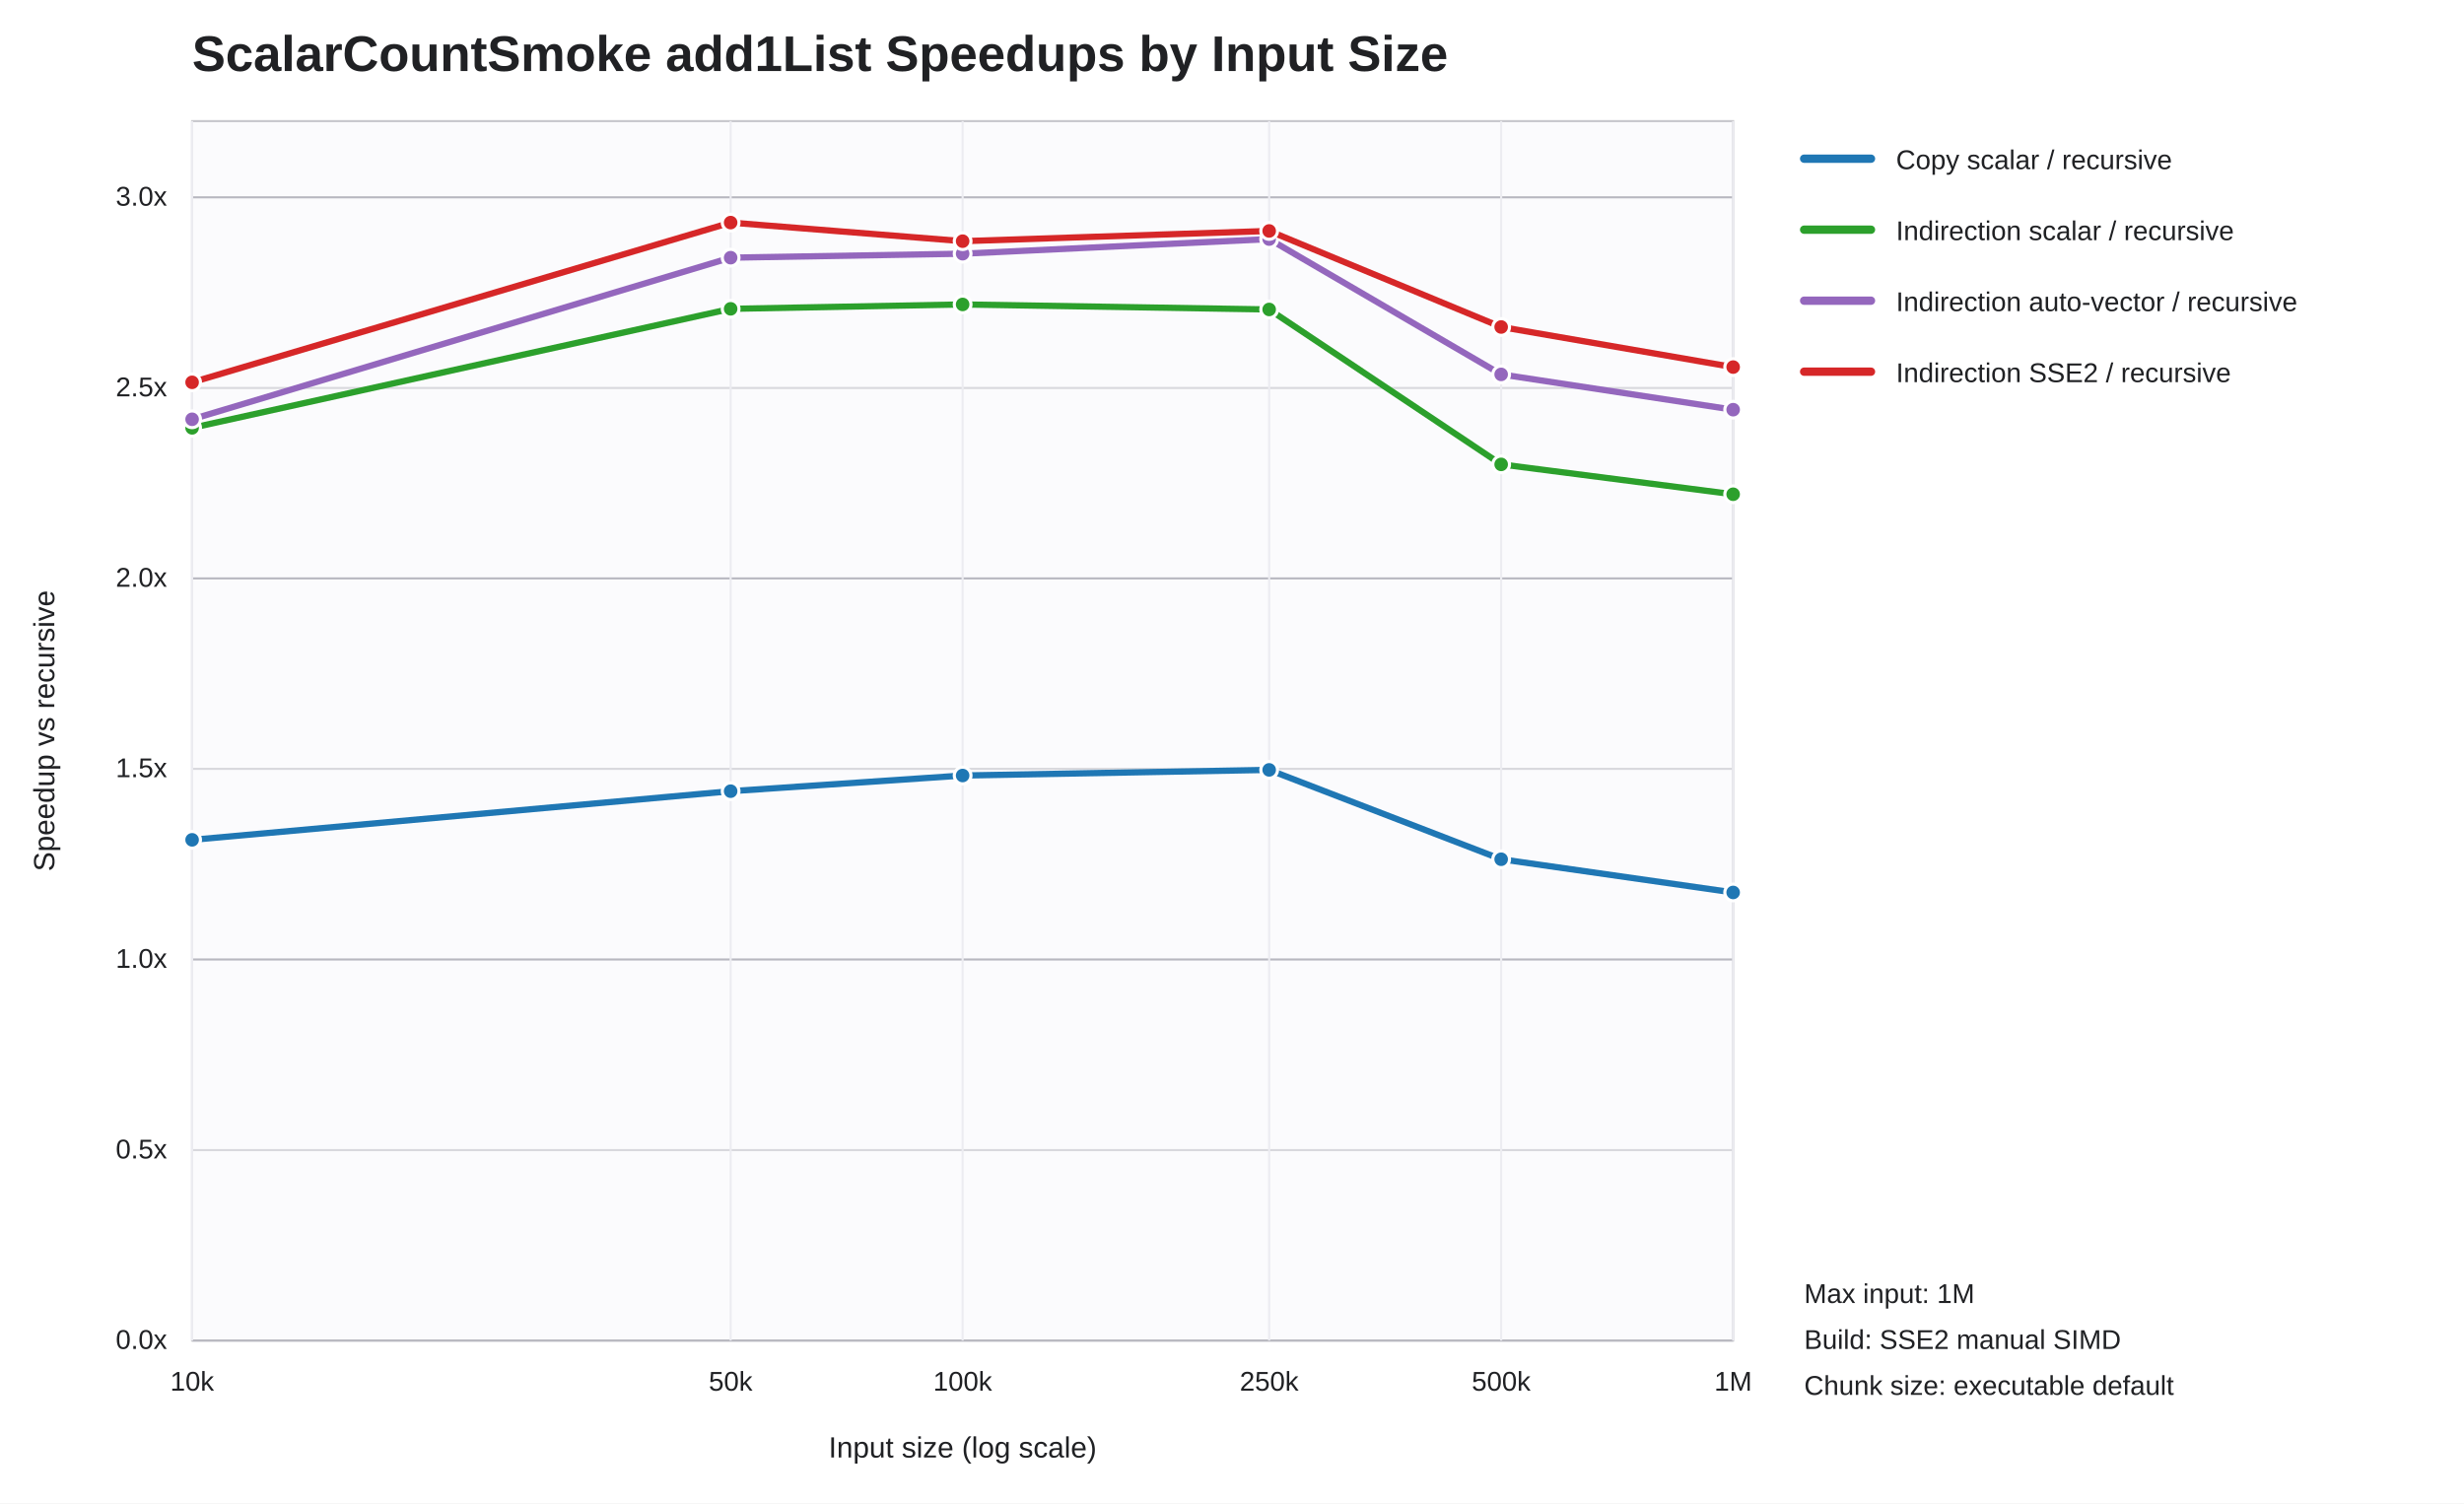
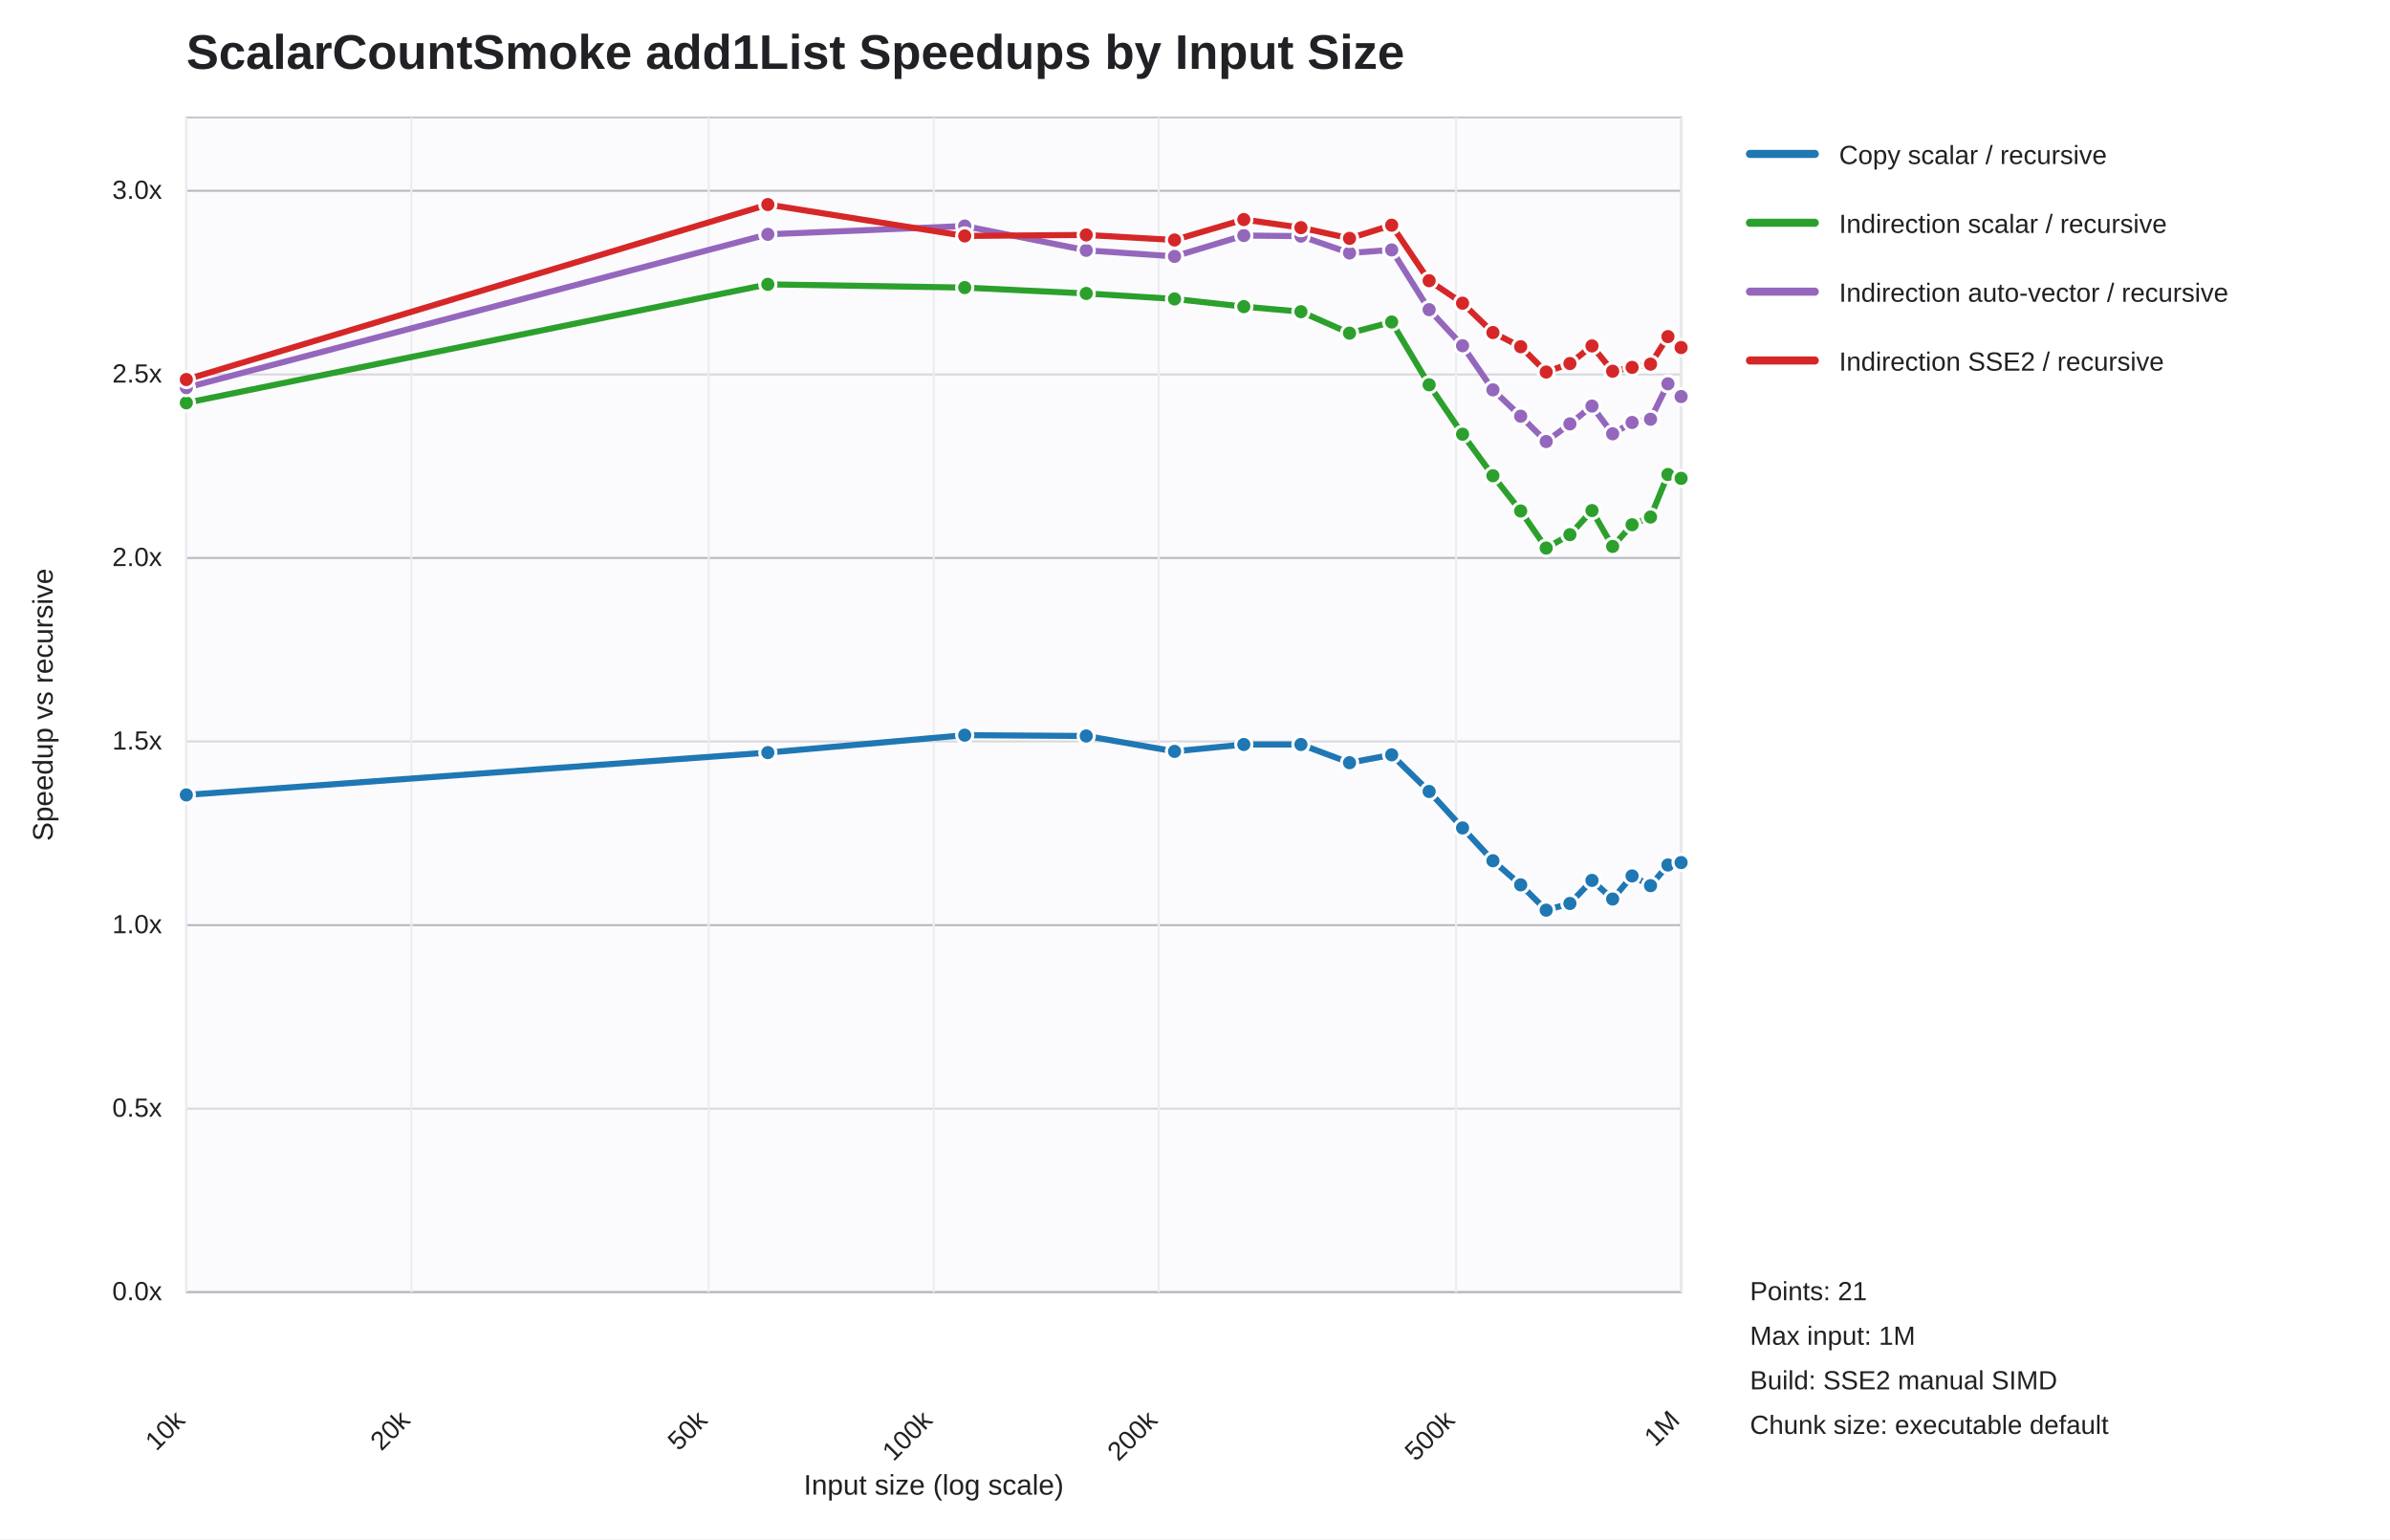
- <svg xmlns="http://www.w3.org/2000/svg" width="1180" height="720" viewBox="0 0 1180 720">
+ <svg xmlns="http://www.w3.org/2000/svg" width="1180" height="760" viewBox="0 0 1180 760">
  <rect width="100%" height="100%" fill="white" />
  <style>text{font-family:Arial,Helvetica,sans-serif;fill:#202124} .small{font-size:13px} .axis{font-size:14px} .title{font-size:24px;font-weight:700}</style>
  <text x="92" y="34" class="title">ScalarCountSmoke add1List Speedups by Input Size</text>
-   <rect x="92" y="58" width="738" height="584" fill="#fbfbfd" stroke="#c7c7cc" />
-   <line x1="92" y1="642.0" x2="830" y2="642.0" stroke="#b8b8c0" stroke-width="1" />
-   <text x="80" y="646.0" text-anchor="end" class="small">0.0x</text>
-   <line x1="92" y1="550.8" x2="830" y2="550.8" stroke="#d8d8dd" stroke-width="1" />
-   <text x="80" y="554.8" text-anchor="end" class="small">0.5x</text>
-   <line x1="92" y1="459.5" x2="830" y2="459.5" stroke="#b8b8c0" stroke-width="1" />
-   <text x="80" y="463.5" text-anchor="end" class="small">1.0x</text>
-   <line x1="92" y1="368.2" x2="830" y2="368.2" stroke="#d8d8dd" stroke-width="1" />
-   <text x="80" y="372.2" text-anchor="end" class="small">1.5x</text>
-   <line x1="92" y1="277.0" x2="830" y2="277.0" stroke="#b8b8c0" stroke-width="1" />
-   <text x="80" y="281.0" text-anchor="end" class="small">2.0x</text>
-   <line x1="92" y1="185.8" x2="830" y2="185.8" stroke="#d8d8dd" stroke-width="1" />
-   <text x="80" y="189.8" text-anchor="end" class="small">2.5x</text>
-   <line x1="92" y1="94.5" x2="830" y2="94.5" stroke="#b8b8c0" stroke-width="1" />
-   <text x="80" y="98.5" text-anchor="end" class="small">3.0x</text>
-   <line x1="92.0" y1="58" x2="92.0" y2="642" stroke="#ececf1" stroke-width="1" />
-   <text x="92.0" y="666" text-anchor="middle" class="small">10k</text>
-   <line x1="349.9" y1="58" x2="349.9" y2="642" stroke="#ececf1" stroke-width="1" />
-   <text x="349.9" y="666" text-anchor="middle" class="small">50k</text>
-   <line x1="461.0" y1="58" x2="461.0" y2="642" stroke="#ececf1" stroke-width="1" />
-   <text x="461.0" y="666" text-anchor="middle" class="small">100k</text>
-   <line x1="607.8" y1="58" x2="607.8" y2="642" stroke="#ececf1" stroke-width="1" />
-   <text x="607.8" y="666" text-anchor="middle" class="small">250k</text>
-   <line x1="718.9" y1="58" x2="718.9" y2="642" stroke="#ececf1" stroke-width="1" />
-   <text x="718.9" y="666" text-anchor="middle" class="small">500k</text>
-   <line x1="830.0" y1="58" x2="830.0" y2="642" stroke="#ececf1" stroke-width="1" />
-   <text x="830.0" y="666" text-anchor="middle" class="small">1M</text>
-   <text x="461.0" y="698" text-anchor="middle" class="axis">Input size (log scale)</text>
-   <text x="26" y="350.0" text-anchor="middle" class="axis" transform="rotate(-90 26 350.0)">Speedup vs recursive</text>
-   <polyline points="92.0,402.2 349.9,378.9 461.0,371.4 607.8,368.7 718.9,411.5 830.0,427.4" fill="none" stroke="#1f77b4" stroke-width="3" stroke-linejoin="round" stroke-linecap="round" />
-   <circle cx="92.0" cy="402.2" r="4" fill="#1f77b4" stroke="white" stroke-width="1.5" />
-   <circle cx="349.9" cy="378.9" r="4" fill="#1f77b4" stroke="white" stroke-width="1.5" />
-   <circle cx="461.0" cy="371.4" r="4" fill="#1f77b4" stroke="white" stroke-width="1.5" />
-   <circle cx="607.8" cy="368.7" r="4" fill="#1f77b4" stroke="white" stroke-width="1.5" />
-   <circle cx="718.9" cy="411.5" r="4" fill="#1f77b4" stroke="white" stroke-width="1.5" />
-   <circle cx="830.0" cy="427.4" r="4" fill="#1f77b4" stroke="white" stroke-width="1.5" />
-   <polyline points="92.0,204.9 349.9,147.9 461.0,145.8 607.8,148.2 718.9,222.4 830.0,236.7" fill="none" stroke="#2ca02c" stroke-width="3" stroke-linejoin="round" stroke-linecap="round" />
-   <circle cx="92.0" cy="204.9" r="4" fill="#2ca02c" stroke="white" stroke-width="1.5" />
-   <circle cx="349.9" cy="147.9" r="4" fill="#2ca02c" stroke="white" stroke-width="1.5" />
-   <circle cx="461.0" cy="145.8" r="4" fill="#2ca02c" stroke="white" stroke-width="1.5" />
-   <circle cx="607.8" cy="148.2" r="4" fill="#2ca02c" stroke="white" stroke-width="1.5" />
-   <circle cx="718.9" cy="222.4" r="4" fill="#2ca02c" stroke="white" stroke-width="1.5" />
-   <circle cx="830.0" cy="236.7" r="4" fill="#2ca02c" stroke="white" stroke-width="1.5" />
-   <polyline points="92.0,200.8 349.9,123.4 461.0,121.5 607.8,114.5 718.9,179.3 830.0,196.2" fill="none" stroke="#9467bd" stroke-width="3" stroke-linejoin="round" stroke-linecap="round" />
-   <circle cx="92.0" cy="200.8" r="4" fill="#9467bd" stroke="white" stroke-width="1.5" />
-   <circle cx="349.9" cy="123.4" r="4" fill="#9467bd" stroke="white" stroke-width="1.5" />
-   <circle cx="461.0" cy="121.5" r="4" fill="#9467bd" stroke="white" stroke-width="1.5" />
-   <circle cx="607.8" cy="114.5" r="4" fill="#9467bd" stroke="white" stroke-width="1.5" />
-   <circle cx="718.9" cy="179.3" r="4" fill="#9467bd" stroke="white" stroke-width="1.5" />
-   <circle cx="830.0" cy="196.2" r="4" fill="#9467bd" stroke="white" stroke-width="1.5" />
-   <polyline points="92.0,183.1 349.9,106.6 461.0,115.5 607.8,110.6 718.9,156.6 830.0,175.8" fill="none" stroke="#d62728" stroke-width="3" stroke-linejoin="round" stroke-linecap="round" />
-   <circle cx="92.0" cy="183.1" r="4" fill="#d62728" stroke="white" stroke-width="1.5" />
-   <circle cx="349.9" cy="106.6" r="4" fill="#d62728" stroke="white" stroke-width="1.5" />
-   <circle cx="461.0" cy="115.5" r="4" fill="#d62728" stroke="white" stroke-width="1.5" />
-   <circle cx="607.8" cy="110.6" r="4" fill="#d62728" stroke="white" stroke-width="1.5" />
-   <circle cx="718.9" cy="156.6" r="4" fill="#d62728" stroke="white" stroke-width="1.5" />
-   <circle cx="830.0" cy="175.8" r="4" fill="#d62728" stroke="white" stroke-width="1.5" />
+   <rect x="92" y="58" width="738" height="580" fill="#fbfbfd" stroke="#c7c7cc" />
+   <line x1="92" y1="638.0" x2="830" y2="638.0" stroke="#b8b8c0" stroke-width="1" />
+   <text x="80" y="642.0" text-anchor="end" class="small">0.0x</text>
+   <line x1="92" y1="547.4" x2="830" y2="547.4" stroke="#d8d8dd" stroke-width="1" />
+   <text x="80" y="551.4" text-anchor="end" class="small">0.5x</text>
+   <line x1="92" y1="456.8" x2="830" y2="456.8" stroke="#b8b8c0" stroke-width="1" />
+   <text x="80" y="460.8" text-anchor="end" class="small">1.0x</text>
+   <line x1="92" y1="366.1" x2="830" y2="366.1" stroke="#d8d8dd" stroke-width="1" />
+   <text x="80" y="370.1" text-anchor="end" class="small">1.5x</text>
+   <line x1="92" y1="275.5" x2="830" y2="275.5" stroke="#b8b8c0" stroke-width="1" />
+   <text x="80" y="279.5" text-anchor="end" class="small">2.0x</text>
+   <line x1="92" y1="184.9" x2="830" y2="184.9" stroke="#d8d8dd" stroke-width="1" />
+   <text x="80" y="188.9" text-anchor="end" class="small">2.5x</text>
+   <line x1="92" y1="94.2" x2="830" y2="94.2" stroke="#b8b8c0" stroke-width="1" />
+   <text x="80" y="98.2" text-anchor="end" class="small">3.0x</text>
+   <line x1="92.0" y1="58" x2="92.0" y2="638" stroke="#ececf1" stroke-width="1" />
+   <text x="92.0" y="702.0" text-anchor="end" class="small" transform="rotate(-45 92.0 702.0)">10k</text>
+   <line x1="203.1" y1="58" x2="203.1" y2="638" stroke="#ececf1" stroke-width="1" />
+   <text x="203.1" y="702.0" text-anchor="end" class="small" transform="rotate(-45 203.1 702.0)">20k</text>
+   <line x1="349.9" y1="58" x2="349.9" y2="638" stroke="#ececf1" stroke-width="1" />
+   <text x="349.9" y="702.0" text-anchor="end" class="small" transform="rotate(-45 349.9 702.0)">50k</text>
+   <line x1="461.0" y1="58" x2="461.0" y2="638" stroke="#ececf1" stroke-width="1" />
+   <text x="461.0" y="702.0" text-anchor="end" class="small" transform="rotate(-45 461.0 702.0)">100k</text>
+   <line x1="572.1" y1="58" x2="572.1" y2="638" stroke="#ececf1" stroke-width="1" />
+   <text x="572.1" y="702.0" text-anchor="end" class="small" transform="rotate(-45 572.1 702.0)">200k</text>
+   <line x1="718.9" y1="58" x2="718.9" y2="638" stroke="#ececf1" stroke-width="1" />
+   <text x="718.9" y="702.0" text-anchor="end" class="small" transform="rotate(-45 718.9 702.0)">500k</text>
+   <line x1="830.0" y1="58" x2="830.0" y2="638" stroke="#ececf1" stroke-width="1" />
+   <text x="830.0" y="702.0" text-anchor="end" class="small" transform="rotate(-45 830.0 702.0)">1M</text>
+   <text x="461.0" y="738" text-anchor="middle" class="axis">Input size (log scale)</text>
+   <text x="26" y="348.0" text-anchor="middle" class="axis" transform="rotate(-90 26 348.0)">Speedup vs recursive</text>
+   <polyline points="92.0,392.5 379.1,371.6 476.3,363.0 536.3,363.4 579.9,371.0 614.1,367.6 642.3,367.6 666.3,376.6 687.1,372.7 705.6,390.8 722.1,408.8 737.1,425.0 750.8,436.9 763.4,449.4 775.1,446.1 786.0,434.7 796.2,443.9 805.8,432.5 814.9,437.3 823.5,427.1 830.0,425.9" fill="none" stroke="#1f77b4" stroke-width="3" stroke-linejoin="round" stroke-linecap="round" />
+   <circle cx="92.0" cy="392.5" r="4" fill="#1f77b4" stroke="white" stroke-width="1.5" />
+   <circle cx="379.1" cy="371.6" r="4" fill="#1f77b4" stroke="white" stroke-width="1.5" />
+   <circle cx="476.3" cy="363.0" r="4" fill="#1f77b4" stroke="white" stroke-width="1.5" />
+   <circle cx="536.3" cy="363.4" r="4" fill="#1f77b4" stroke="white" stroke-width="1.5" />
+   <circle cx="579.9" cy="371.0" r="4" fill="#1f77b4" stroke="white" stroke-width="1.5" />
+   <circle cx="614.1" cy="367.6" r="4" fill="#1f77b4" stroke="white" stroke-width="1.5" />
+   <circle cx="642.3" cy="367.6" r="4" fill="#1f77b4" stroke="white" stroke-width="1.5" />
+   <circle cx="666.3" cy="376.6" r="4" fill="#1f77b4" stroke="white" stroke-width="1.5" />
+   <circle cx="687.1" cy="372.7" r="4" fill="#1f77b4" stroke="white" stroke-width="1.5" />
+   <circle cx="705.6" cy="390.8" r="4" fill="#1f77b4" stroke="white" stroke-width="1.5" />
+   <circle cx="722.1" cy="408.8" r="4" fill="#1f77b4" stroke="white" stroke-width="1.5" />
+   <circle cx="737.1" cy="425.0" r="4" fill="#1f77b4" stroke="white" stroke-width="1.5" />
+   <circle cx="750.8" cy="436.9" r="4" fill="#1f77b4" stroke="white" stroke-width="1.5" />
+   <circle cx="763.4" cy="449.4" r="4" fill="#1f77b4" stroke="white" stroke-width="1.5" />
+   <circle cx="775.1" cy="446.1" r="4" fill="#1f77b4" stroke="white" stroke-width="1.5" />
+   <circle cx="786.0" cy="434.7" r="4" fill="#1f77b4" stroke="white" stroke-width="1.5" />
+   <circle cx="796.2" cy="443.9" r="4" fill="#1f77b4" stroke="white" stroke-width="1.5" />
+   <circle cx="805.8" cy="432.5" r="4" fill="#1f77b4" stroke="white" stroke-width="1.5" />
+   <circle cx="814.9" cy="437.3" r="4" fill="#1f77b4" stroke="white" stroke-width="1.5" />
+   <circle cx="823.5" cy="427.1" r="4" fill="#1f77b4" stroke="white" stroke-width="1.5" />
+   <circle cx="830.0" cy="425.9" r="4" fill="#1f77b4" stroke="white" stroke-width="1.5" />
+   <polyline points="92.0,198.9 379.1,140.4 476.3,142.0 536.3,144.9 579.9,147.6 614.1,151.4 642.3,153.9 666.3,164.5 687.1,159.0 705.6,190.0 722.1,214.4 737.1,234.9 750.8,252.3 763.4,270.6 775.1,264.0 786.0,252.1 796.2,269.8 805.8,259.1 814.9,255.3 823.5,234.3 830.0,236.2" fill="none" stroke="#2ca02c" stroke-width="3" stroke-linejoin="round" stroke-linecap="round" />
+   <circle cx="92.0" cy="198.9" r="4" fill="#2ca02c" stroke="white" stroke-width="1.5" />
+   <circle cx="379.1" cy="140.4" r="4" fill="#2ca02c" stroke="white" stroke-width="1.5" />
+   <circle cx="476.3" cy="142.0" r="4" fill="#2ca02c" stroke="white" stroke-width="1.5" />
+   <circle cx="536.3" cy="144.9" r="4" fill="#2ca02c" stroke="white" stroke-width="1.5" />
+   <circle cx="579.9" cy="147.6" r="4" fill="#2ca02c" stroke="white" stroke-width="1.5" />
+   <circle cx="614.1" cy="151.4" r="4" fill="#2ca02c" stroke="white" stroke-width="1.5" />
+   <circle cx="642.3" cy="153.9" r="4" fill="#2ca02c" stroke="white" stroke-width="1.5" />
+   <circle cx="666.3" cy="164.5" r="4" fill="#2ca02c" stroke="white" stroke-width="1.5" />
+   <circle cx="687.1" cy="159.0" r="4" fill="#2ca02c" stroke="white" stroke-width="1.5" />
+   <circle cx="705.6" cy="190.0" r="4" fill="#2ca02c" stroke="white" stroke-width="1.5" />
+   <circle cx="722.1" cy="214.4" r="4" fill="#2ca02c" stroke="white" stroke-width="1.5" />
+   <circle cx="737.1" cy="234.9" r="4" fill="#2ca02c" stroke="white" stroke-width="1.5" />
+   <circle cx="750.8" cy="252.3" r="4" fill="#2ca02c" stroke="white" stroke-width="1.5" />
+   <circle cx="763.4" cy="270.6" r="4" fill="#2ca02c" stroke="white" stroke-width="1.5" />
+   <circle cx="775.1" cy="264.0" r="4" fill="#2ca02c" stroke="white" stroke-width="1.5" />
+   <circle cx="786.0" cy="252.1" r="4" fill="#2ca02c" stroke="white" stroke-width="1.5" />
+   <circle cx="796.2" cy="269.8" r="4" fill="#2ca02c" stroke="white" stroke-width="1.5" />
+   <circle cx="805.8" cy="259.1" r="4" fill="#2ca02c" stroke="white" stroke-width="1.5" />
+   <circle cx="814.9" cy="255.3" r="4" fill="#2ca02c" stroke="white" stroke-width="1.5" />
+   <circle cx="823.5" cy="234.3" r="4" fill="#2ca02c" stroke="white" stroke-width="1.5" />
+   <circle cx="830.0" cy="236.2" r="4" fill="#2ca02c" stroke="white" stroke-width="1.5" />
+   <polyline points="92.0,191.4 379.1,115.7 476.3,111.6 536.3,123.6 579.9,126.6 614.1,116.3 642.3,116.6 666.3,124.9 687.1,123.4 705.6,152.9 722.1,170.7 737.1,192.5 750.8,205.5 763.4,218.0 775.1,209.3 786.0,200.5 796.2,214.2 805.8,208.6 814.9,207.0 823.5,189.5 830.0,195.8" fill="none" stroke="#9467bd" stroke-width="3" stroke-linejoin="round" stroke-linecap="round" />
+   <circle cx="92.0" cy="191.4" r="4" fill="#9467bd" stroke="white" stroke-width="1.5" />
+   <circle cx="379.1" cy="115.7" r="4" fill="#9467bd" stroke="white" stroke-width="1.5" />
+   <circle cx="476.3" cy="111.6" r="4" fill="#9467bd" stroke="white" stroke-width="1.5" />
+   <circle cx="536.3" cy="123.6" r="4" fill="#9467bd" stroke="white" stroke-width="1.5" />
+   <circle cx="579.9" cy="126.6" r="4" fill="#9467bd" stroke="white" stroke-width="1.5" />
+   <circle cx="614.1" cy="116.3" r="4" fill="#9467bd" stroke="white" stroke-width="1.5" />
+   <circle cx="642.3" cy="116.6" r="4" fill="#9467bd" stroke="white" stroke-width="1.5" />
+   <circle cx="666.3" cy="124.9" r="4" fill="#9467bd" stroke="white" stroke-width="1.5" />
+   <circle cx="687.1" cy="123.4" r="4" fill="#9467bd" stroke="white" stroke-width="1.5" />
+   <circle cx="705.6" cy="152.9" r="4" fill="#9467bd" stroke="white" stroke-width="1.5" />
+   <circle cx="722.1" cy="170.7" r="4" fill="#9467bd" stroke="white" stroke-width="1.5" />
+   <circle cx="737.1" cy="192.5" r="4" fill="#9467bd" stroke="white" stroke-width="1.5" />
+   <circle cx="750.8" cy="205.5" r="4" fill="#9467bd" stroke="white" stroke-width="1.5" />
+   <circle cx="763.4" cy="218.0" r="4" fill="#9467bd" stroke="white" stroke-width="1.5" />
+   <circle cx="775.1" cy="209.3" r="4" fill="#9467bd" stroke="white" stroke-width="1.5" />
+   <circle cx="786.0" cy="200.5" r="4" fill="#9467bd" stroke="white" stroke-width="1.5" />
+   <circle cx="796.2" cy="214.2" r="4" fill="#9467bd" stroke="white" stroke-width="1.5" />
+   <circle cx="805.8" cy="208.6" r="4" fill="#9467bd" stroke="white" stroke-width="1.5" />
+   <circle cx="814.9" cy="207.0" r="4" fill="#9467bd" stroke="white" stroke-width="1.5" />
+   <circle cx="823.5" cy="189.5" r="4" fill="#9467bd" stroke="white" stroke-width="1.5" />
+   <circle cx="830.0" cy="195.8" r="4" fill="#9467bd" stroke="white" stroke-width="1.5" />
+   <polyline points="92.0,187.4 379.1,101.0 476.3,116.5 536.3,116.0 579.9,118.5 614.1,108.4 642.3,112.4 666.3,117.7 687.1,111.2 705.6,138.6 722.1,149.7 737.1,164.2 750.8,171.2 763.4,183.7 775.1,179.5 786.0,170.8 796.2,183.3 805.8,181.4 814.9,179.8 823.5,166.2 830.0,171.6" fill="none" stroke="#d62728" stroke-width="3" stroke-linejoin="round" stroke-linecap="round" />
+   <circle cx="92.0" cy="187.4" r="4" fill="#d62728" stroke="white" stroke-width="1.5" />
+   <circle cx="379.1" cy="101.0" r="4" fill="#d62728" stroke="white" stroke-width="1.5" />
+   <circle cx="476.3" cy="116.5" r="4" fill="#d62728" stroke="white" stroke-width="1.5" />
+   <circle cx="536.3" cy="116.0" r="4" fill="#d62728" stroke="white" stroke-width="1.5" />
+   <circle cx="579.9" cy="118.5" r="4" fill="#d62728" stroke="white" stroke-width="1.5" />
+   <circle cx="614.1" cy="108.4" r="4" fill="#d62728" stroke="white" stroke-width="1.5" />
+   <circle cx="642.3" cy="112.4" r="4" fill="#d62728" stroke="white" stroke-width="1.5" />
+   <circle cx="666.3" cy="117.7" r="4" fill="#d62728" stroke="white" stroke-width="1.5" />
+   <circle cx="687.1" cy="111.2" r="4" fill="#d62728" stroke="white" stroke-width="1.5" />
+   <circle cx="705.6" cy="138.6" r="4" fill="#d62728" stroke="white" stroke-width="1.5" />
+   <circle cx="722.1" cy="149.7" r="4" fill="#d62728" stroke="white" stroke-width="1.5" />
+   <circle cx="737.1" cy="164.2" r="4" fill="#d62728" stroke="white" stroke-width="1.5" />
+   <circle cx="750.8" cy="171.2" r="4" fill="#d62728" stroke="white" stroke-width="1.5" />
+   <circle cx="763.4" cy="183.7" r="4" fill="#d62728" stroke="white" stroke-width="1.5" />
+   <circle cx="775.1" cy="179.5" r="4" fill="#d62728" stroke="white" stroke-width="1.5" />
+   <circle cx="786.0" cy="170.8" r="4" fill="#d62728" stroke="white" stroke-width="1.5" />
+   <circle cx="796.2" cy="183.3" r="4" fill="#d62728" stroke="white" stroke-width="1.5" />
+   <circle cx="805.8" cy="181.4" r="4" fill="#d62728" stroke="white" stroke-width="1.5" />
+   <circle cx="814.9" cy="179.8" r="4" fill="#d62728" stroke="white" stroke-width="1.5" />
+   <circle cx="823.5" cy="166.2" r="4" fill="#d62728" stroke="white" stroke-width="1.5" />
+   <circle cx="830.0" cy="171.6" r="4" fill="#d62728" stroke="white" stroke-width="1.5" />
  <line x1="864" y1="76" x2="896" y2="76" stroke="#1f77b4" stroke-width="4" stroke-linecap="round" />
  <text x="908" y="81" class="small">Copy scalar / recursive</text>
  <line x1="864" y1="110" x2="896" y2="110" stroke="#2ca02c" stroke-width="4" stroke-linecap="round" />
  <text x="908" y="115" class="small">Indirection scalar / recursive</text>
  <line x1="864" y1="144" x2="896" y2="144" stroke="#9467bd" stroke-width="4" stroke-linecap="round" />
  <text x="908" y="149" class="small">Indirection auto-vector / recursive</text>
  <line x1="864" y1="178" x2="896" y2="178" stroke="#d62728" stroke-width="4" stroke-linecap="round" />
  <text x="908" y="183" class="small">Indirection SSE2 / recursive</text>
-   <text x="864" y="624" class="small">Max input: 1M</text>
-   <text x="864" y="646" class="small">Build: SSE2 manual SIMD</text>
-   <text x="864" y="668" class="small">Chunk size: executable default</text>
+   <text x="864" y="642" class="small">Points: 21</text>
+   <text x="864" y="664" class="small">Max input: 1M</text>
+   <text x="864" y="686" class="small">Build: SSE2 manual SIMD</text>
+   <text x="864" y="708" class="small">Chunk size: executable default</text>
</svg>
